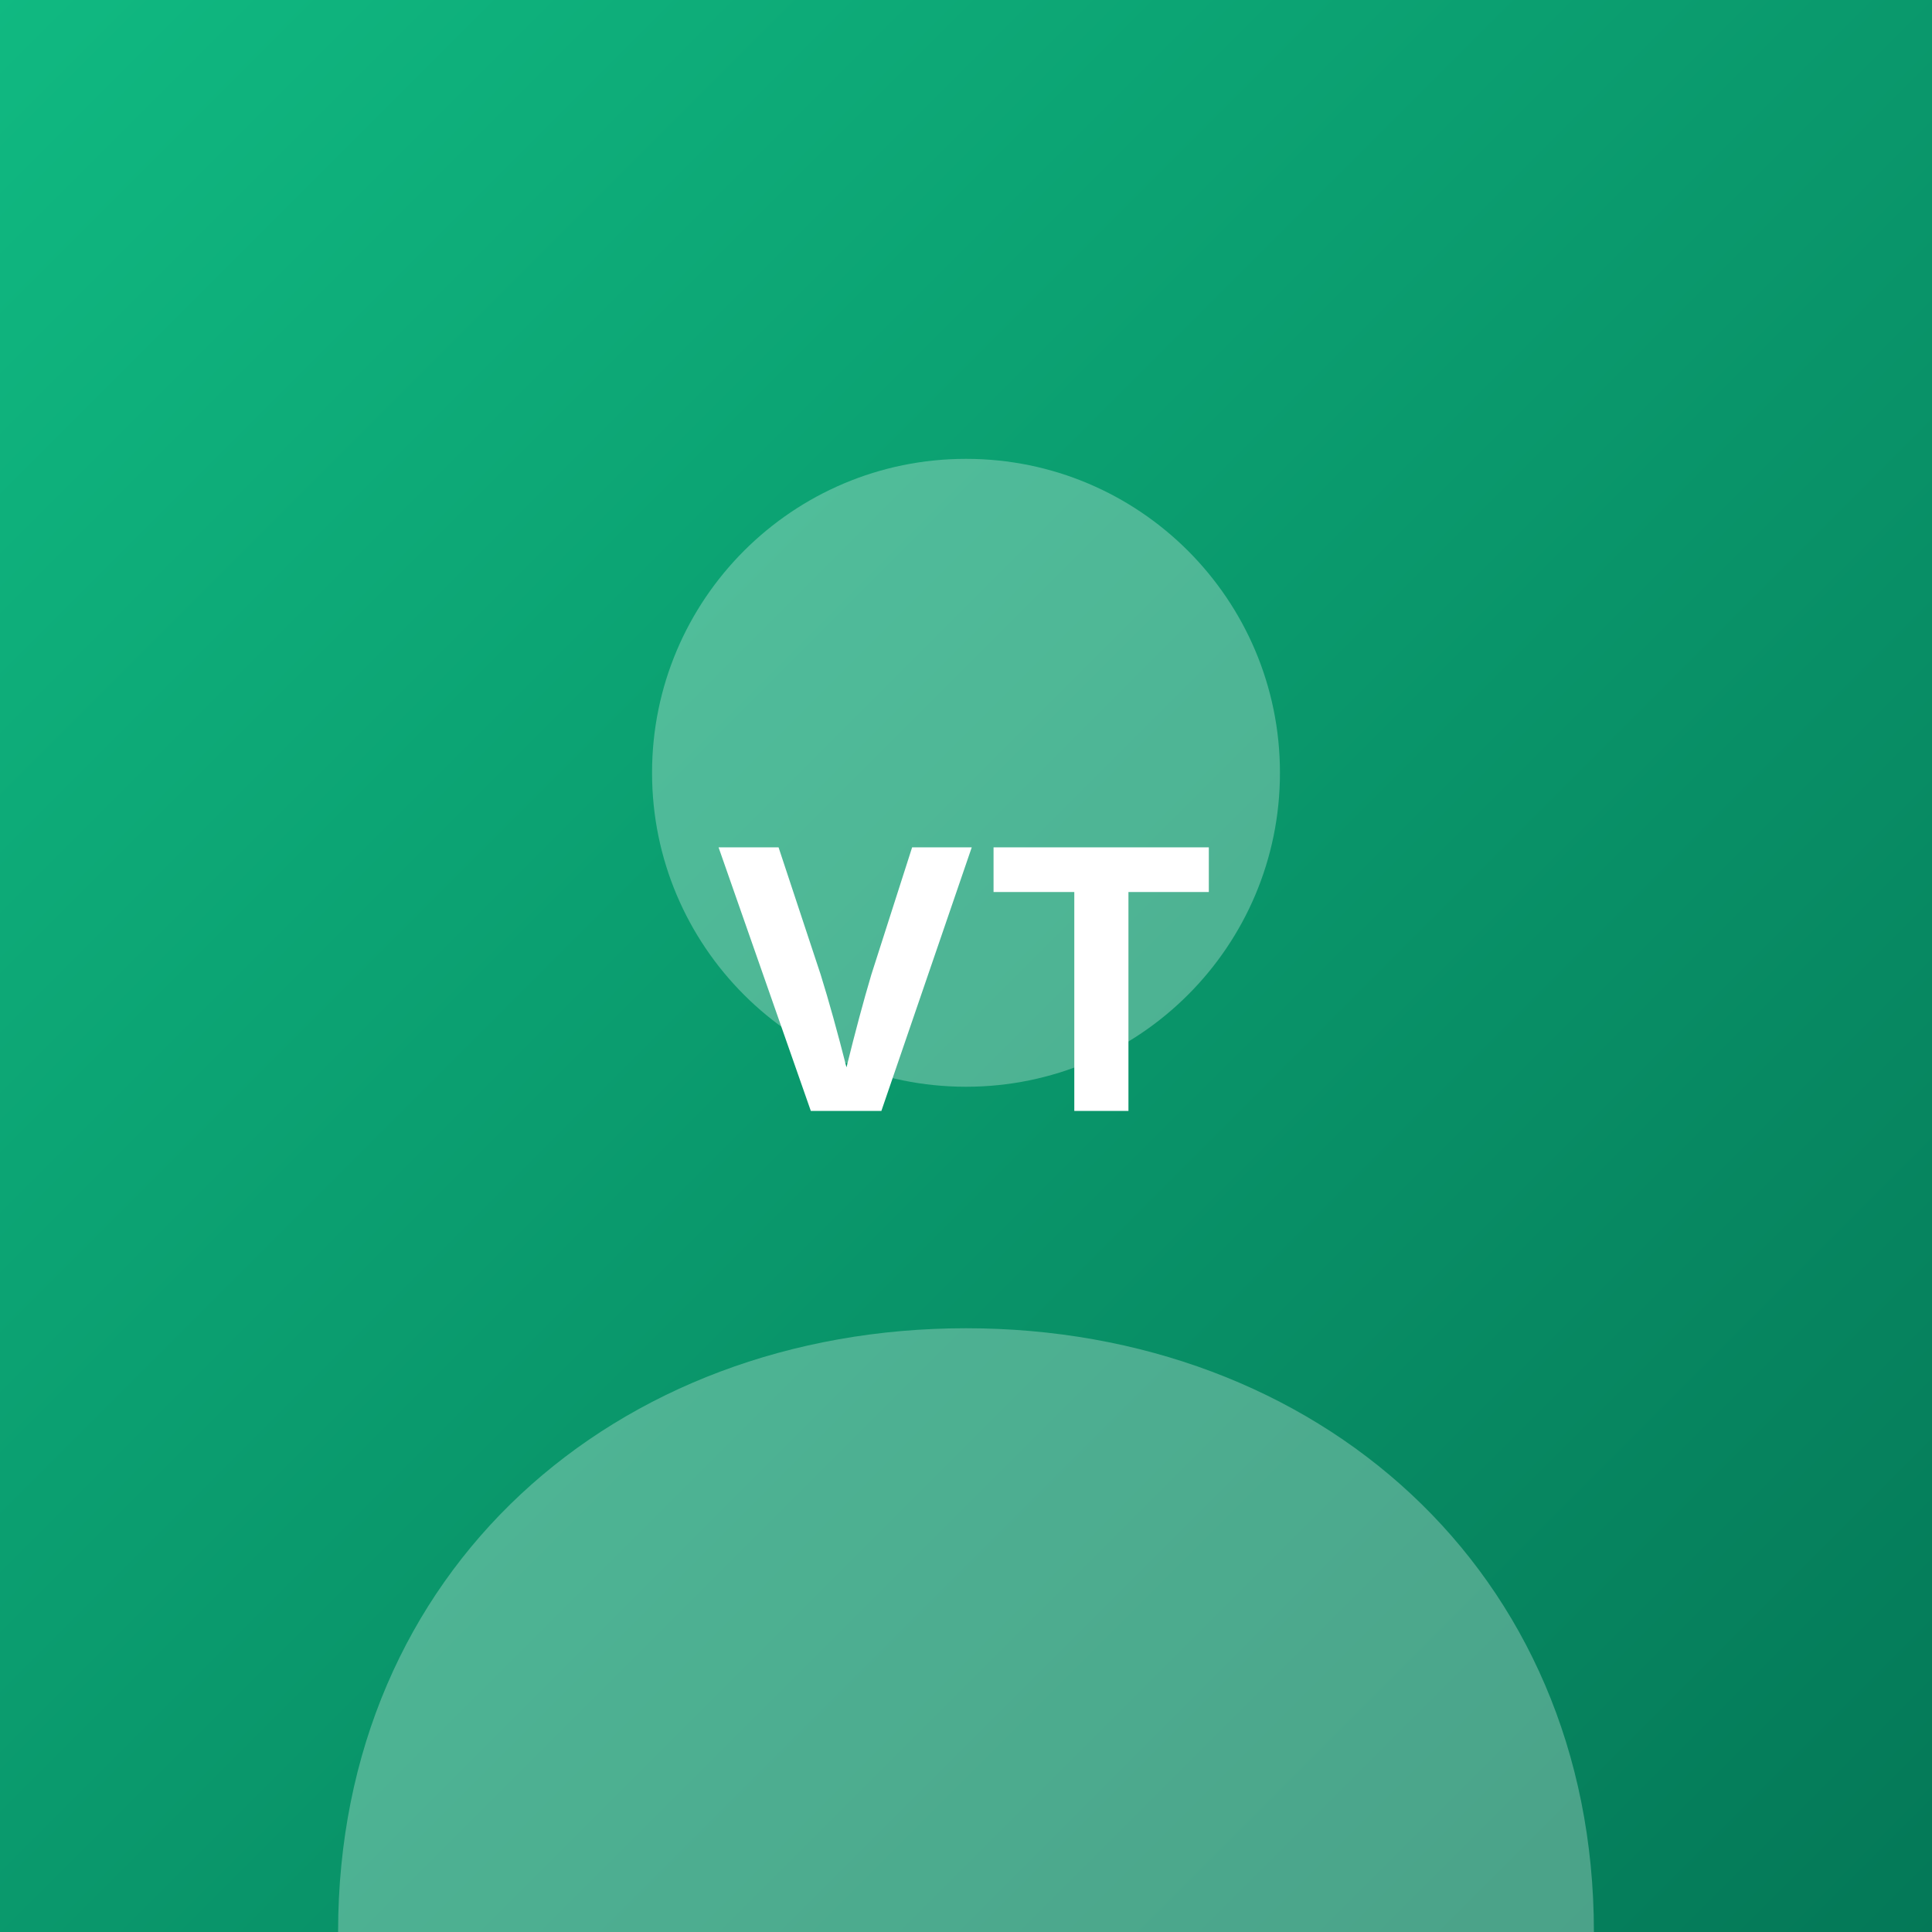
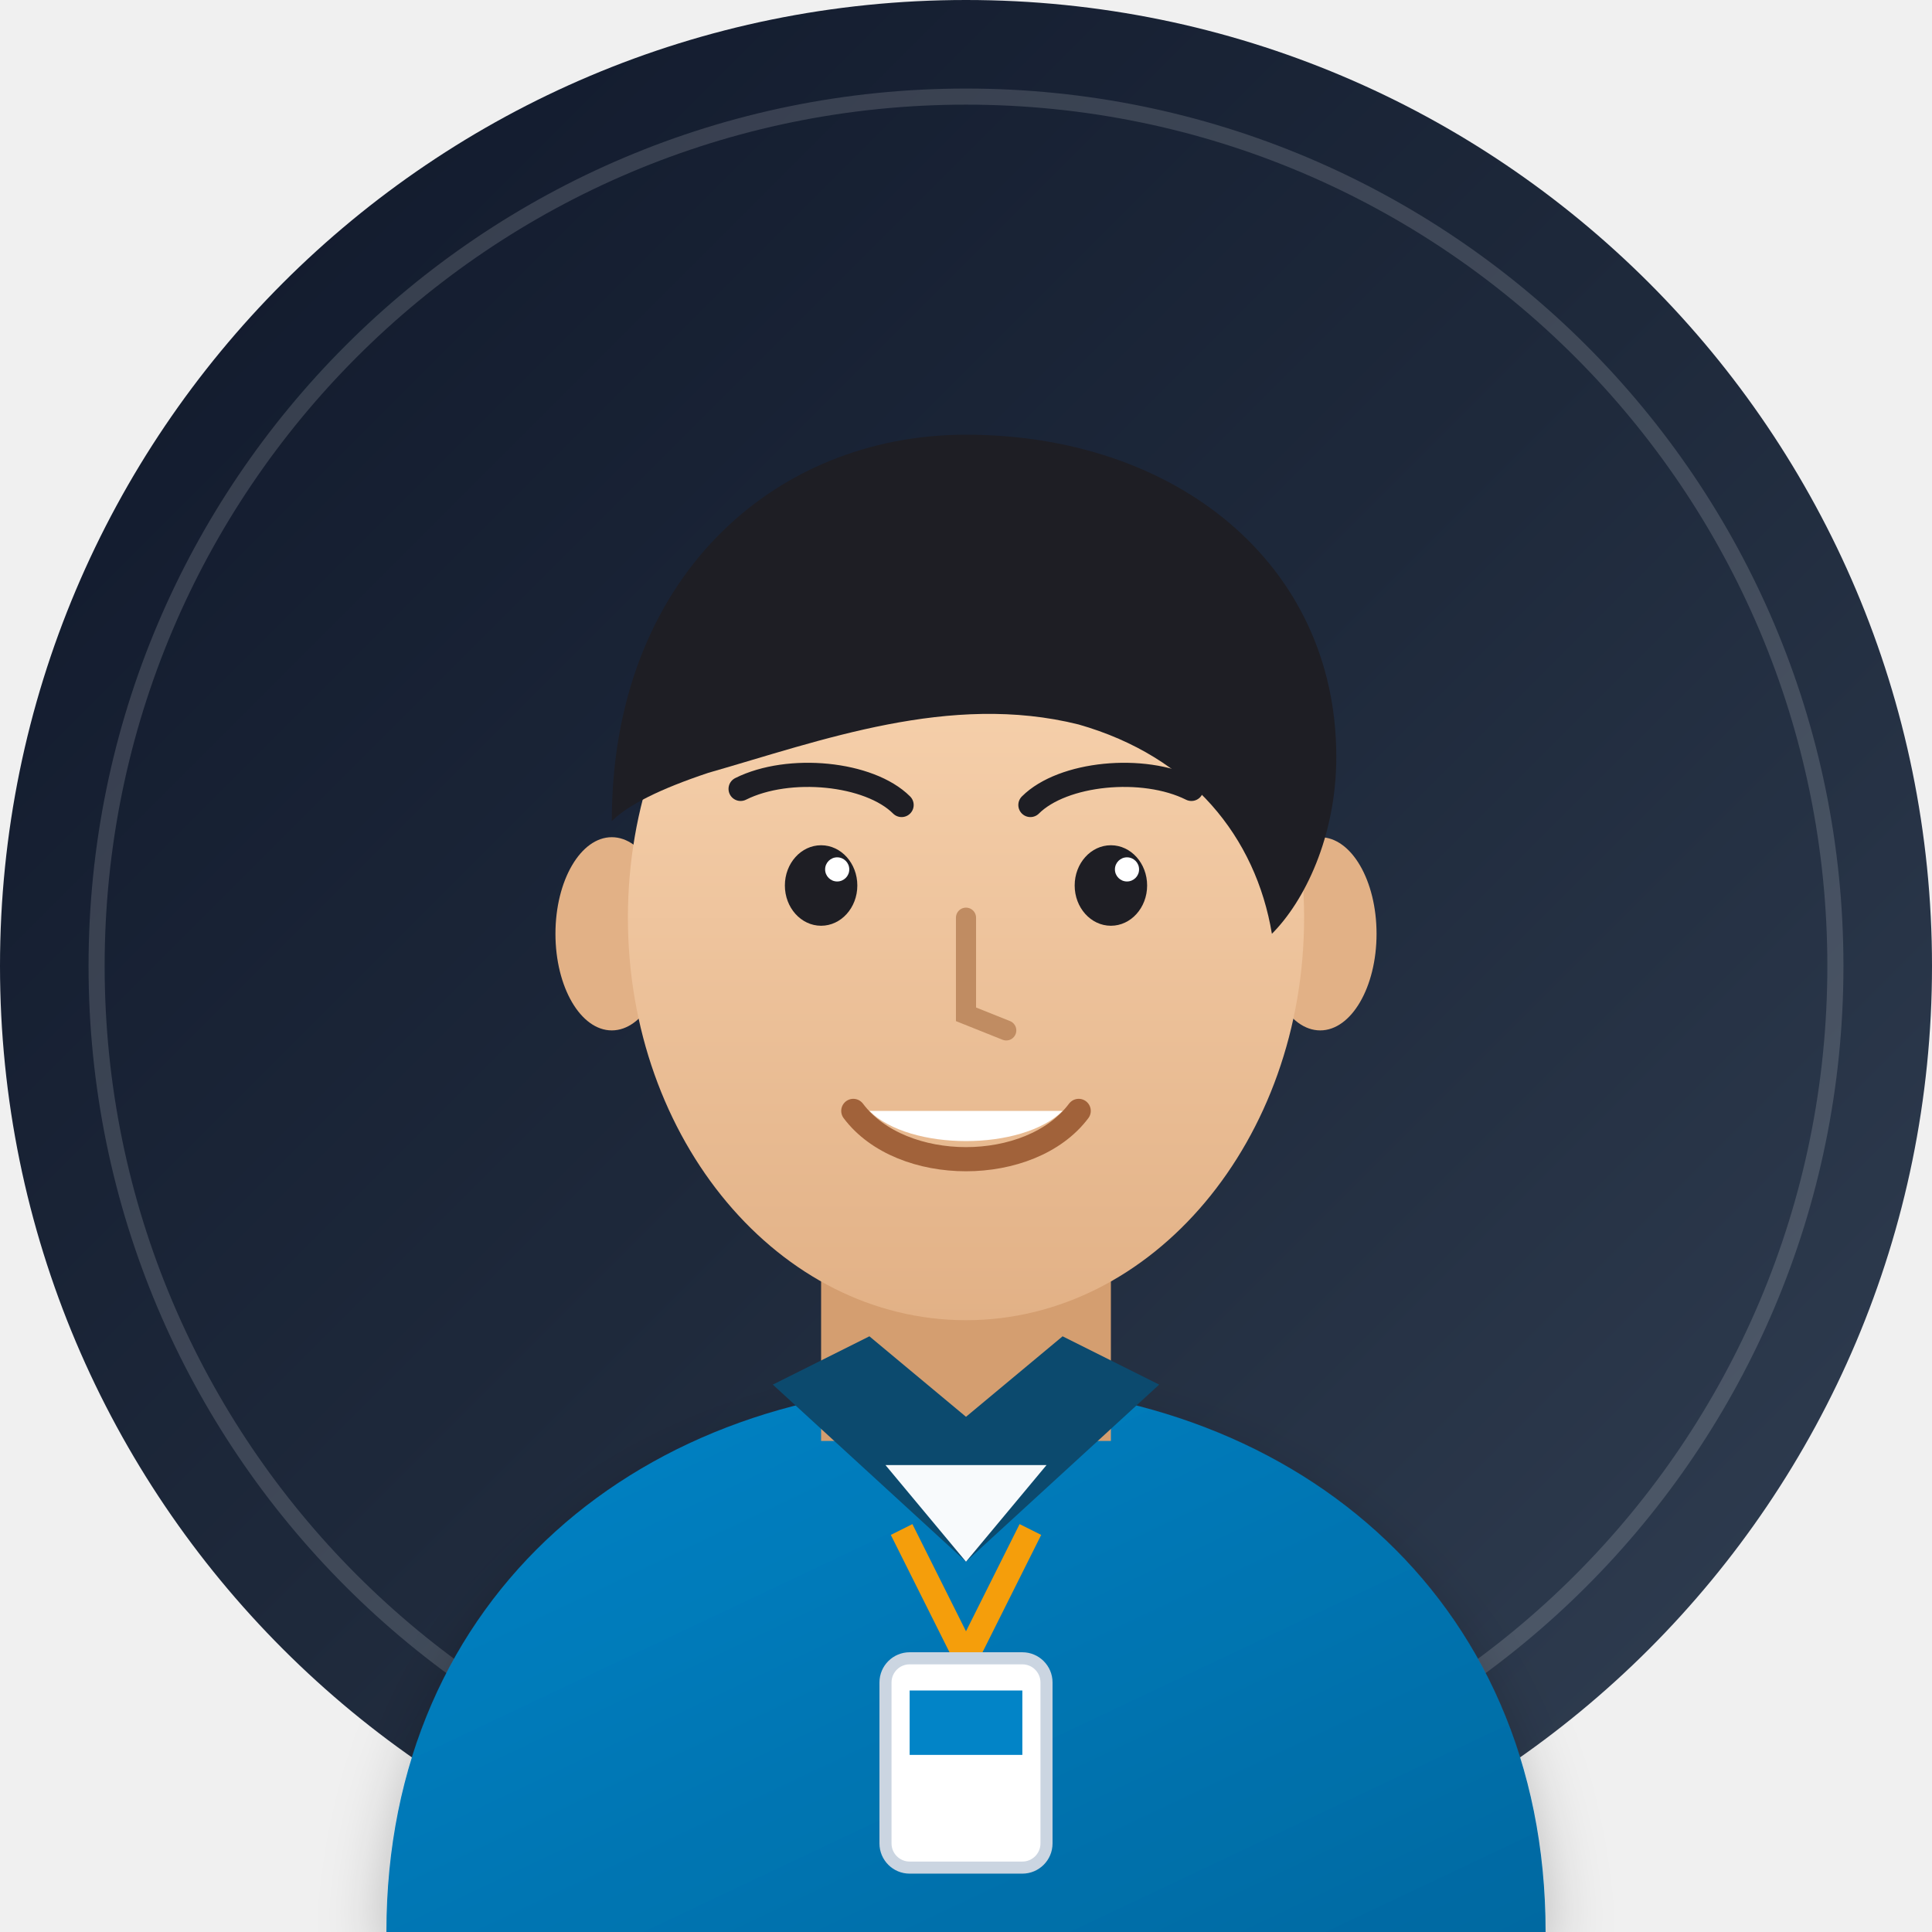
- <svg xmlns="http://www.w3.org/2000/svg" viewBox="0 0 160 160" width="160" height="160" role="img" aria-label="VT">
+ <svg xmlns="http://www.w3.org/2000/svg" viewBox="0 0 240 240" width="240" height="240">
  <defs>
-     <linearGradient id="g" x1="0" y1="0" x2="1" y2="1">
-       <stop offset="0" stop-color="#10B981" />
-       <stop offset="1" stop-color="#047857" />
+     <linearGradient id="bg_mn01" x1="0" y1="0" x2="1" y2="1">
+       <stop offset="0%" stop-color="#0f172a" />
+       <stop offset="50%" stop-color="#1e293b" />
+       <stop offset="100%" stop-color="#334155" />
    </linearGradient>
+     <linearGradient id="skin_mn01" x1="0" y1="0" x2="0" y2="1">
+       <stop offset="0%" stop-color="#fbd8b5" />
+       <stop offset="100%" stop-color="#e2b186" />
+     </linearGradient>
+     <linearGradient id="shirt_mn01" x1="0" y1="0" x2="1" y2="1">
+       <stop offset="0%" stop-color="#0284c7" />
+       <stop offset="100%" stop-color="#0369a1" />
+     </linearGradient>
+     <filter id="shadow_mn01" x="-10%" y="-10%" width="120%" height="120%">
+       <feDropShadow dx="0" dy="4" stdDeviation="4" flood-opacity="0.25" />
+     </filter>
  </defs>
-   <rect width="160" height="160" fill="url(#g)" />
-   <circle cx="80" cy="64" r="26" fill="rgba(255,255,255,.28)" />
-   <path d="M28 160c0-30 23-50 52-50s52 20 52 50z" fill="rgba(255,255,255,.28)" />
-   <text x="80" y="92" text-anchor="middle" font-family="Inter,Arial,sans-serif" font-size="30" font-weight="700" fill="#fff">VT</text>
+   <rect width="240" height="240" rx="120" fill="url(#bg_mn01)" />
+   <circle cx="120" cy="120" r="108" fill="none" stroke="rgba(255,255,255,0.15)" stroke-width="2" />
+   <path d="M48 240c0-42 32-68 72-68s72 26 72 68z" fill="url(#shirt_mn01)" filter="url(#shadow_mn01)" />
+   <path d="M102 145h36v34h-36z" fill="#d49e70" />
+   <path d="M96 172l24 22 24-22-12-6-12 10-12-10z" fill="#0c4a6e" />
+   <path d="M110 182l10 12 10-12z" fill="#f8fafc" />
+   <ellipse cx="76" cy="116" rx="7" ry="12" fill="#e2b186" />
+   <ellipse cx="164" cy="116" rx="7" ry="12" fill="#e2b186" />
+   <ellipse cx="120" cy="114" rx="42" ry="50" fill="url(#skin_mn01)" />
+   <path d="M76 102c0-30 20-48 44-48 26 0 46 16 46 40 0 10-4 18-8 22-2-12-10-22-24-26-16-4-32 2-46 6-6 2-10 4-12 6z" fill="#1e1e24" />
+   <path d="M92 98c6-3 16-2 20 2" stroke="#1e1e24" stroke-width="3" stroke-linecap="round" fill="none" />
+   <path d="M128 100c4-4 14-5 20-2" stroke="#1e1e24" stroke-width="3" stroke-linecap="round" fill="none" />
+   <ellipse cx="102" cy="110" rx="4.5" ry="5" fill="#1e1e24" />
+   <circle cx="104" cy="108" r="1.5" fill="#fff" />
+   <ellipse cx="138" cy="110" rx="4.5" ry="5" fill="#1e1e24" />
+   <circle cx="140" cy="108" r="1.5" fill="#fff" />
+   <path d="M120 114v12l5 2" stroke="#c08c62" stroke-width="2.5" stroke-linecap="round" fill="none" />
+   <path d="M106 138c6 8 22 8 28 0" stroke="#a1623a" stroke-width="3" stroke-linecap="round" fill="none" />
+   <path d="M108 138c5 5 19 5 24 0" fill="#fff" />
+   <path d="M112 190l8 16 8-16" stroke="#f59e0b" stroke-width="3" fill="none" />
+   <rect x="110" y="206" width="20" height="26" rx="3" fill="#ffffff" stroke="#cbd5e1" stroke-width="1.5" />
+   <rect x="113" y="210" width="14" height="8" fill="#0284c7" />
</svg>
